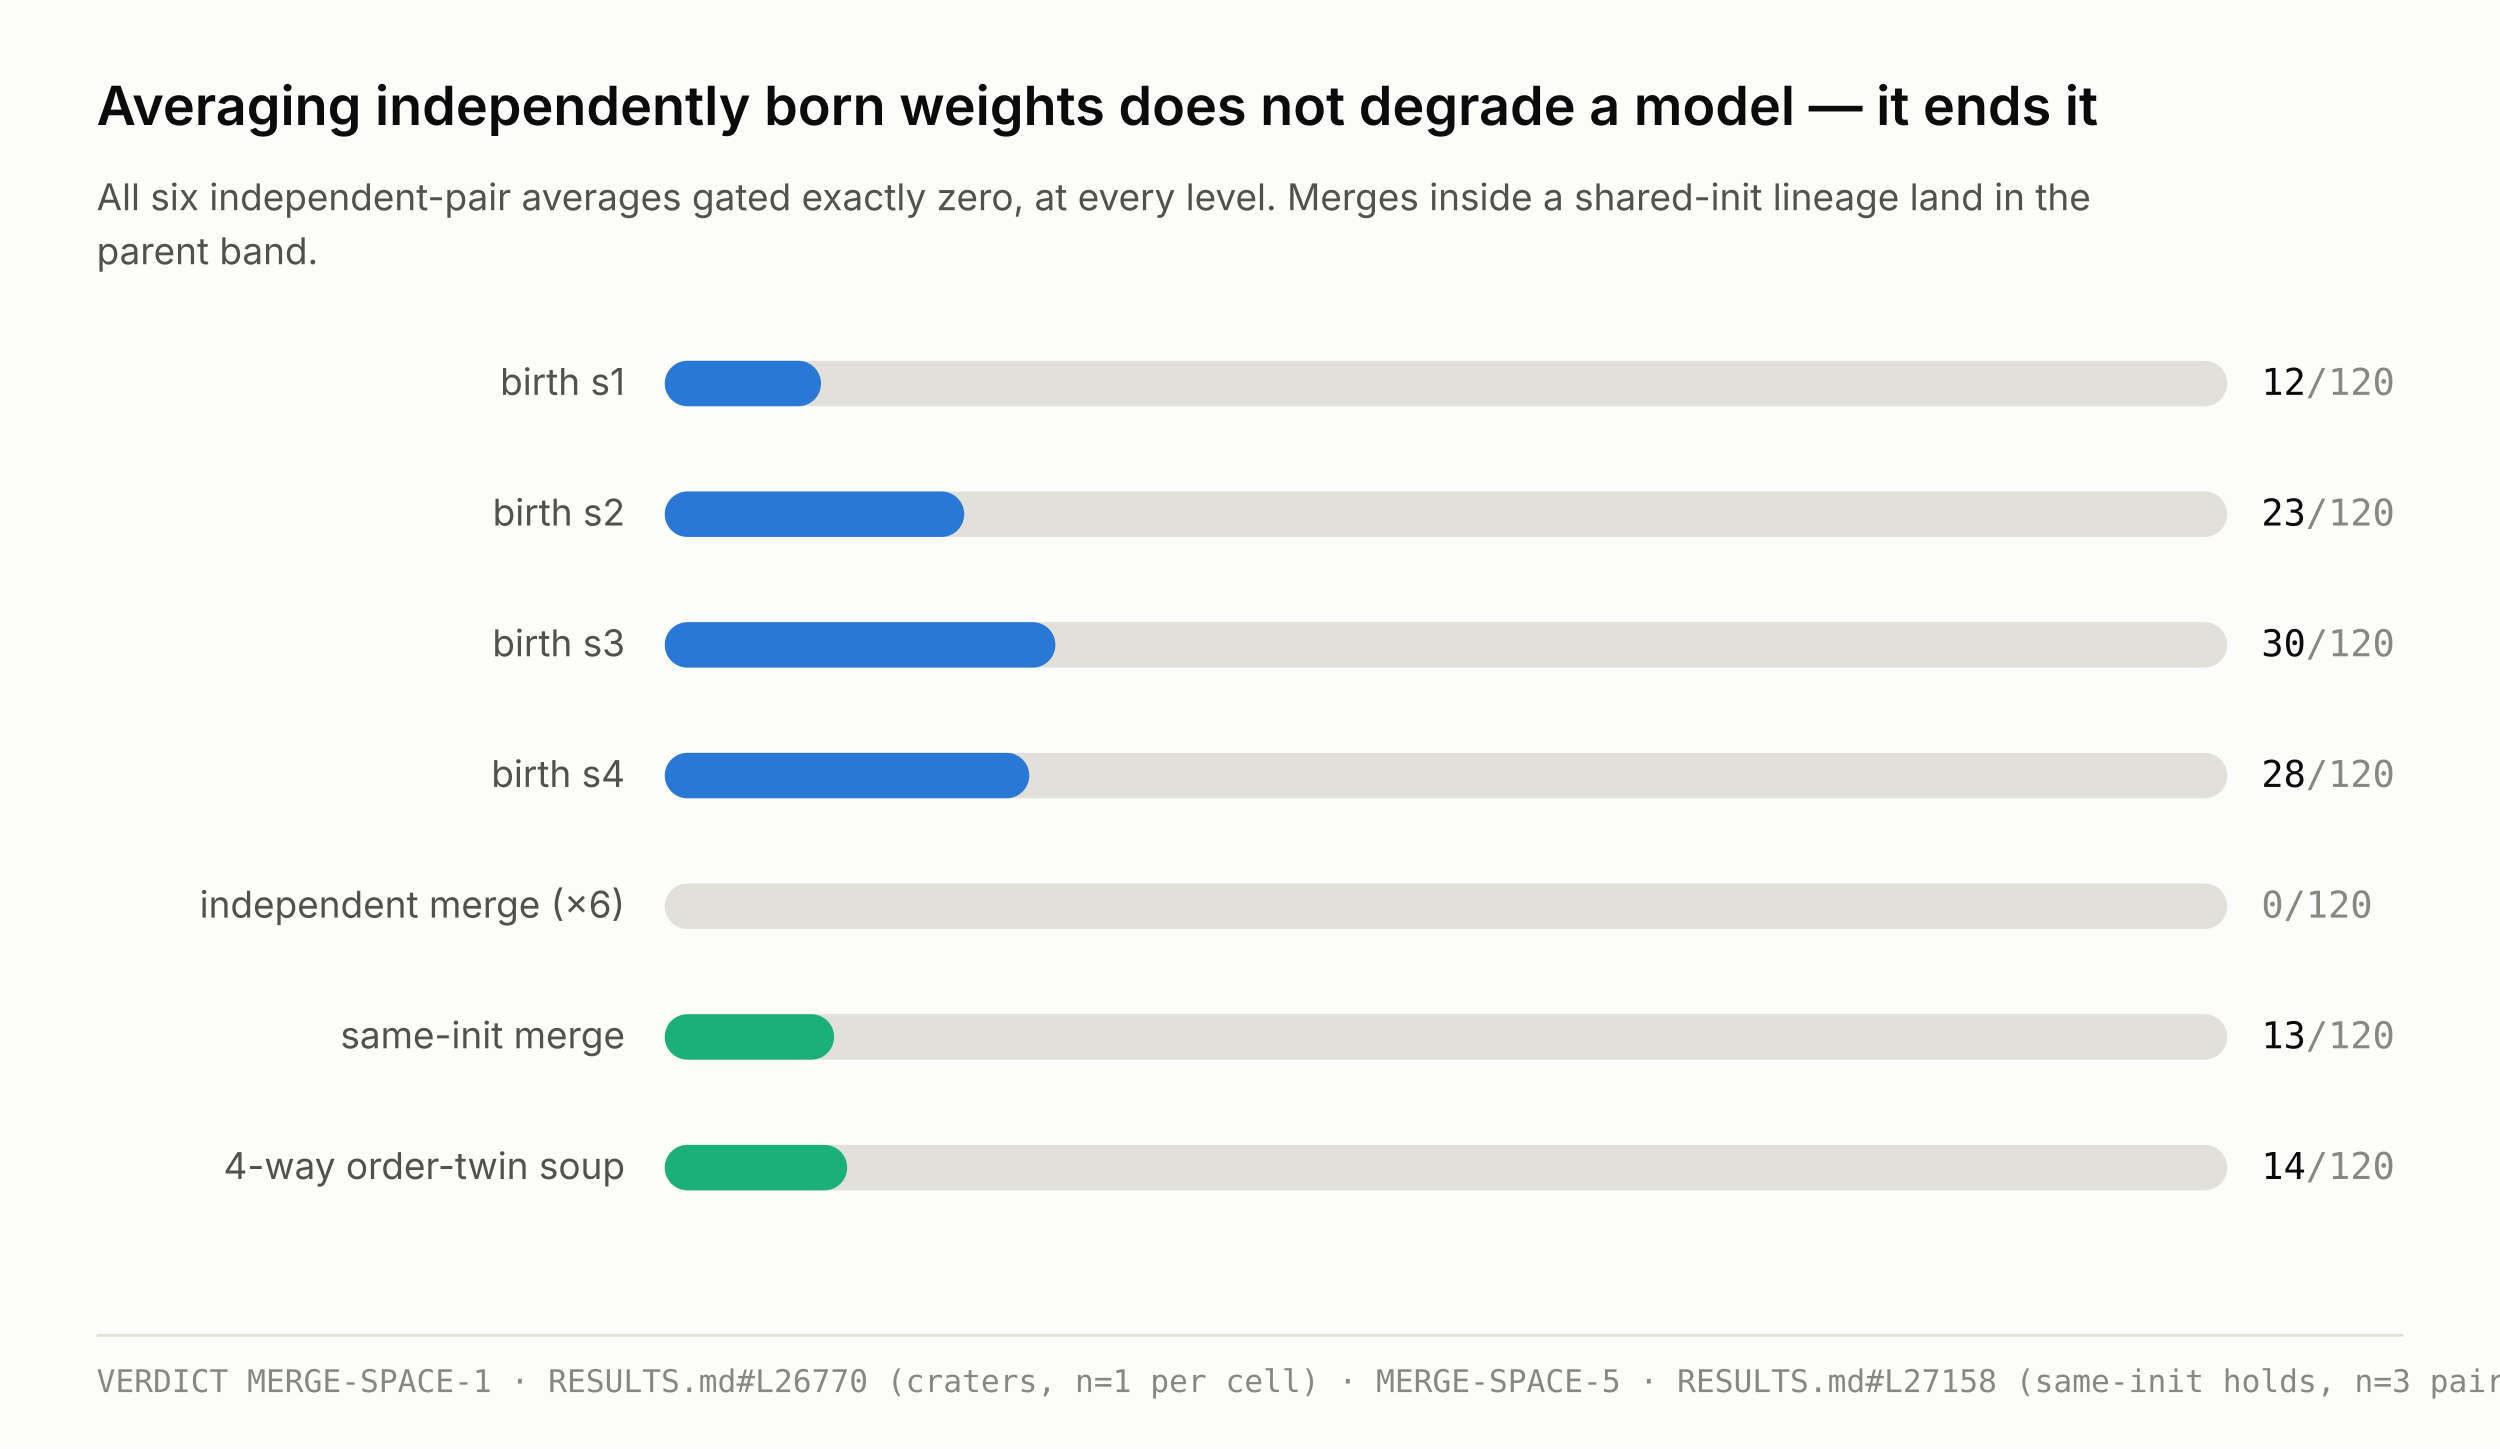
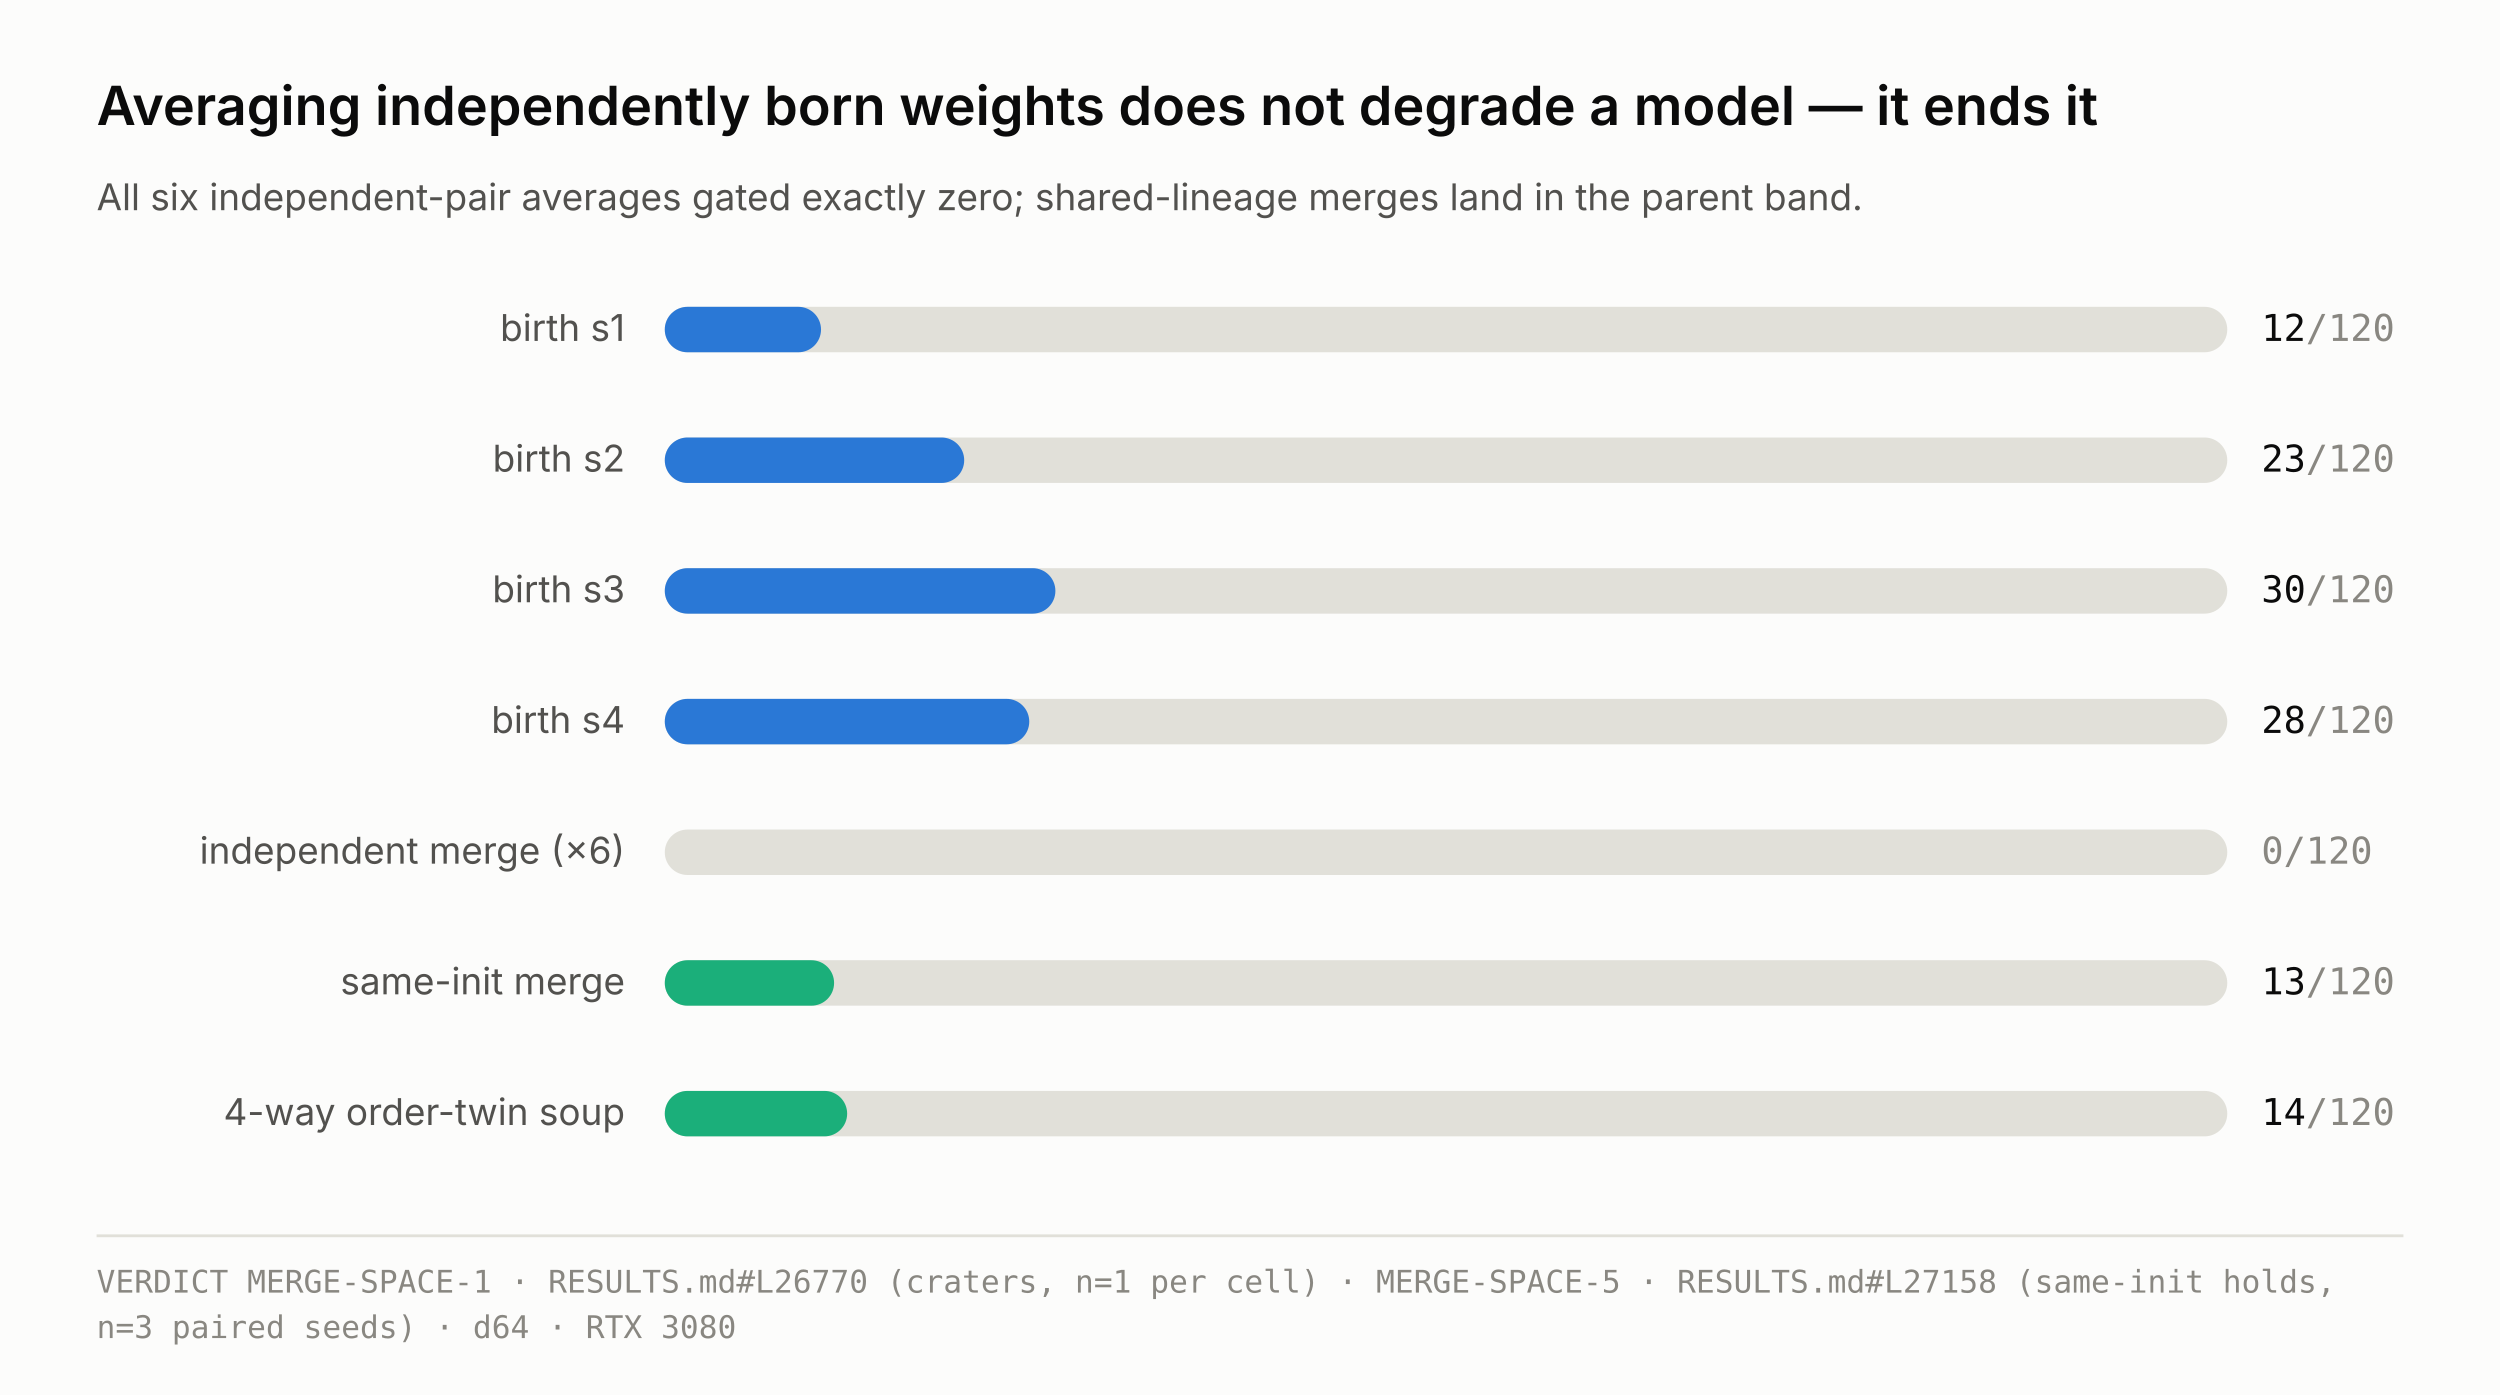
- <svg xmlns="http://www.w3.org/2000/svg" width="880" height="510" viewBox="0 0 880 510" role="img">
-   <rect width="880" height="510" fill="#fcfcfb" />
+ <svg xmlns="http://www.w3.org/2000/svg" width="880" height="491" viewBox="0 0 880 491" role="img">
+   <rect width="880" height="491" fill="#fcfcfb" />
  <text x="34" y="44" font-family="Inter, -apple-system, BlinkMacSystemFont, 'Segoe UI', sans-serif" font-size="19" font-weight="600" fill="#0b0b0b">Averaging independently born weights does not degrade a model — it ends it</text>
-   <text x="34" y="74" font-family="Inter, -apple-system, BlinkMacSystemFont, 'Segoe UI', sans-serif" font-size="13" fill="#52514e">All six independent-pair averages gated exactly zero, at every level. Merges inside a shared-init lineage land in the</text>
-   <text x="34" y="93" font-family="Inter, -apple-system, BlinkMacSystemFont, 'Segoe UI', sans-serif" font-size="13" fill="#52514e">parent band.</text>
-   <text x="220" y="139" text-anchor="end" font-family="Inter, -apple-system, BlinkMacSystemFont, 'Segoe UI', sans-serif" font-size="13" fill="#52514e">birth s1</text>
-   <rect x="234" y="127" width="550" height="16" rx="8" fill="#e1e0d9" />
-   <rect x="234" y="127" width="55.0" height="16" rx="8" fill="#2a78d6" />
-   <text x="796" y="139" font-family="'JetBrains Mono', ui-monospace, SFMono-Regular, Menlo, monospace" font-size="13" font-weight="500" fill="#0b0b0b">12<tspan fill="#898781">/120</tspan>
+   <text x="34" y="74" font-family="Inter, -apple-system, BlinkMacSystemFont, 'Segoe UI', sans-serif" font-size="13" fill="#52514e">All six independent-pair averages gated exactly zero; shared-lineage merges land in the parent band.</text>
+   <text x="220" y="120" text-anchor="end" font-family="Inter, -apple-system, BlinkMacSystemFont, 'Segoe UI', sans-serif" font-size="13" fill="#52514e">birth s1</text>
+   <rect x="234" y="108" width="550" height="16" rx="8" fill="#e1e0d9" />
+   <rect x="234" y="108" width="55.0" height="16" rx="8" fill="#2a78d6" />
+   <text x="796" y="120" font-family="'JetBrains Mono', ui-monospace, SFMono-Regular, Menlo, monospace" font-size="13" font-weight="500" fill="#0b0b0b">12<tspan fill="#898781">/120</tspan>
  </text>
-   <text x="220" y="185" text-anchor="end" font-family="Inter, -apple-system, BlinkMacSystemFont, 'Segoe UI', sans-serif" font-size="13" fill="#52514e">birth s2</text>
-   <rect x="234" y="173" width="550" height="16" rx="8" fill="#e1e0d9" />
-   <rect x="234" y="173" width="105.4" height="16" rx="8" fill="#2a78d6" />
-   <text x="796" y="185" font-family="'JetBrains Mono', ui-monospace, SFMono-Regular, Menlo, monospace" font-size="13" font-weight="500" fill="#0b0b0b">23<tspan fill="#898781">/120</tspan>
+   <text x="220" y="166" text-anchor="end" font-family="Inter, -apple-system, BlinkMacSystemFont, 'Segoe UI', sans-serif" font-size="13" fill="#52514e">birth s2</text>
+   <rect x="234" y="154" width="550" height="16" rx="8" fill="#e1e0d9" />
+   <rect x="234" y="154" width="105.4" height="16" rx="8" fill="#2a78d6" />
+   <text x="796" y="166" font-family="'JetBrains Mono', ui-monospace, SFMono-Regular, Menlo, monospace" font-size="13" font-weight="500" fill="#0b0b0b">23<tspan fill="#898781">/120</tspan>
  </text>
-   <text x="220" y="231" text-anchor="end" font-family="Inter, -apple-system, BlinkMacSystemFont, 'Segoe UI', sans-serif" font-size="13" fill="#52514e">birth s3</text>
-   <rect x="234" y="219" width="550" height="16" rx="8" fill="#e1e0d9" />
-   <rect x="234" y="219" width="137.5" height="16" rx="8" fill="#2a78d6" />
-   <text x="796" y="231" font-family="'JetBrains Mono', ui-monospace, SFMono-Regular, Menlo, monospace" font-size="13" font-weight="500" fill="#0b0b0b">30<tspan fill="#898781">/120</tspan>
+   <text x="220" y="212" text-anchor="end" font-family="Inter, -apple-system, BlinkMacSystemFont, 'Segoe UI', sans-serif" font-size="13" fill="#52514e">birth s3</text>
+   <rect x="234" y="200" width="550" height="16" rx="8" fill="#e1e0d9" />
+   <rect x="234" y="200" width="137.5" height="16" rx="8" fill="#2a78d6" />
+   <text x="796" y="212" font-family="'JetBrains Mono', ui-monospace, SFMono-Regular, Menlo, monospace" font-size="13" font-weight="500" fill="#0b0b0b">30<tspan fill="#898781">/120</tspan>
  </text>
-   <text x="220" y="277" text-anchor="end" font-family="Inter, -apple-system, BlinkMacSystemFont, 'Segoe UI', sans-serif" font-size="13" fill="#52514e">birth s4</text>
-   <rect x="234" y="265" width="550" height="16" rx="8" fill="#e1e0d9" />
-   <rect x="234" y="265" width="128.3" height="16" rx="8" fill="#2a78d6" />
-   <text x="796" y="277" font-family="'JetBrains Mono', ui-monospace, SFMono-Regular, Menlo, monospace" font-size="13" font-weight="500" fill="#0b0b0b">28<tspan fill="#898781">/120</tspan>
+   <text x="220" y="258" text-anchor="end" font-family="Inter, -apple-system, BlinkMacSystemFont, 'Segoe UI', sans-serif" font-size="13" fill="#52514e">birth s4</text>
+   <rect x="234" y="246" width="550" height="16" rx="8" fill="#e1e0d9" />
+   <rect x="234" y="246" width="128.3" height="16" rx="8" fill="#2a78d6" />
+   <text x="796" y="258" font-family="'JetBrains Mono', ui-monospace, SFMono-Regular, Menlo, monospace" font-size="13" font-weight="500" fill="#0b0b0b">28<tspan fill="#898781">/120</tspan>
  </text>
-   <text x="220" y="323" text-anchor="end" font-family="Inter, -apple-system, BlinkMacSystemFont, 'Segoe UI', sans-serif" font-size="13" fill="#52514e">independent merge (×6)</text>
-   <rect x="234" y="311" width="550" height="16" rx="8" fill="#e1e0d9" />
-   <text x="796" y="323" font-family="'JetBrains Mono', ui-monospace, SFMono-Regular, Menlo, monospace" font-size="13" font-weight="500" fill="#898781">0<tspan fill="#898781">/120</tspan>
+   <text x="220" y="304" text-anchor="end" font-family="Inter, -apple-system, BlinkMacSystemFont, 'Segoe UI', sans-serif" font-size="13" fill="#52514e">independent merge (×6)</text>
+   <rect x="234" y="292" width="550" height="16" rx="8" fill="#e1e0d9" />
+   <text x="796" y="304" font-family="'JetBrains Mono', ui-monospace, SFMono-Regular, Menlo, monospace" font-size="13" font-weight="500" fill="#898781">0<tspan fill="#898781">/120</tspan>
  </text>
-   <text x="220" y="369" text-anchor="end" font-family="Inter, -apple-system, BlinkMacSystemFont, 'Segoe UI', sans-serif" font-size="13" fill="#52514e">same-init merge</text>
-   <rect x="234" y="357" width="550" height="16" rx="8" fill="#e1e0d9" />
-   <rect x="234" y="357" width="59.6" height="16" rx="8" fill="#1baf7a" />
-   <text x="796" y="369" font-family="'JetBrains Mono', ui-monospace, SFMono-Regular, Menlo, monospace" font-size="13" font-weight="500" fill="#0b0b0b">13<tspan fill="#898781">/120</tspan>
+   <text x="220" y="350" text-anchor="end" font-family="Inter, -apple-system, BlinkMacSystemFont, 'Segoe UI', sans-serif" font-size="13" fill="#52514e">same-init merge</text>
+   <rect x="234" y="338" width="550" height="16" rx="8" fill="#e1e0d9" />
+   <rect x="234" y="338" width="59.6" height="16" rx="8" fill="#1baf7a" />
+   <text x="796" y="350" font-family="'JetBrains Mono', ui-monospace, SFMono-Regular, Menlo, monospace" font-size="13" font-weight="500" fill="#0b0b0b">13<tspan fill="#898781">/120</tspan>
  </text>
-   <text x="220" y="415" text-anchor="end" font-family="Inter, -apple-system, BlinkMacSystemFont, 'Segoe UI', sans-serif" font-size="13" fill="#52514e">4-way order-twin soup</text>
-   <rect x="234" y="403" width="550" height="16" rx="8" fill="#e1e0d9" />
-   <rect x="234" y="403" width="64.2" height="16" rx="8" fill="#1baf7a" />
-   <text x="796" y="415" font-family="'JetBrains Mono', ui-monospace, SFMono-Regular, Menlo, monospace" font-size="13" font-weight="500" fill="#0b0b0b">14<tspan fill="#898781">/120</tspan>
+   <text x="220" y="396" text-anchor="end" font-family="Inter, -apple-system, BlinkMacSystemFont, 'Segoe UI', sans-serif" font-size="13" fill="#52514e">4-way order-twin soup</text>
+   <rect x="234" y="384" width="550" height="16" rx="8" fill="#e1e0d9" />
+   <rect x="234" y="384" width="64.2" height="16" rx="8" fill="#1baf7a" />
+   <text x="796" y="396" font-family="'JetBrains Mono', ui-monospace, SFMono-Regular, Menlo, monospace" font-size="13" font-weight="500" fill="#0b0b0b">14<tspan fill="#898781">/120</tspan>
  </text>
-   <line x1="34" y1="470" x2="846" y2="470" stroke="#e1e0d9" stroke-width="1" />
-   <text x="34" y="490" font-family="'JetBrains Mono', ui-monospace, SFMono-Regular, Menlo, monospace" font-size="11" fill="#898781">VERDICT MERGE-SPACE-1 · RESULTS.md#L26770 (craters, n=1 per cell) · MERGE-SPACE-5 · RESULTS.md#L27158 (same-init holds, n=3 paired seeds) · d64 · RTX 3080</text>
+   <line x1="34" y1="435" x2="846" y2="435" stroke="#e1e0d9" stroke-width="1" />
+   <text x="34" y="455" font-family="'JetBrains Mono', ui-monospace, SFMono-Regular, Menlo, monospace" font-size="11" fill="#898781">VERDICT MERGE-SPACE-1 · RESULTS.md#L26770 (craters, n=1 per cell) · MERGE-SPACE-5 · RESULTS.md#L27158 (same-init holds,</text>
+   <text x="34" y="471" font-family="'JetBrains Mono', ui-monospace, SFMono-Regular, Menlo, monospace" font-size="11" fill="#898781">n=3 paired seeds) · d64 · RTX 3080</text>
</svg>
